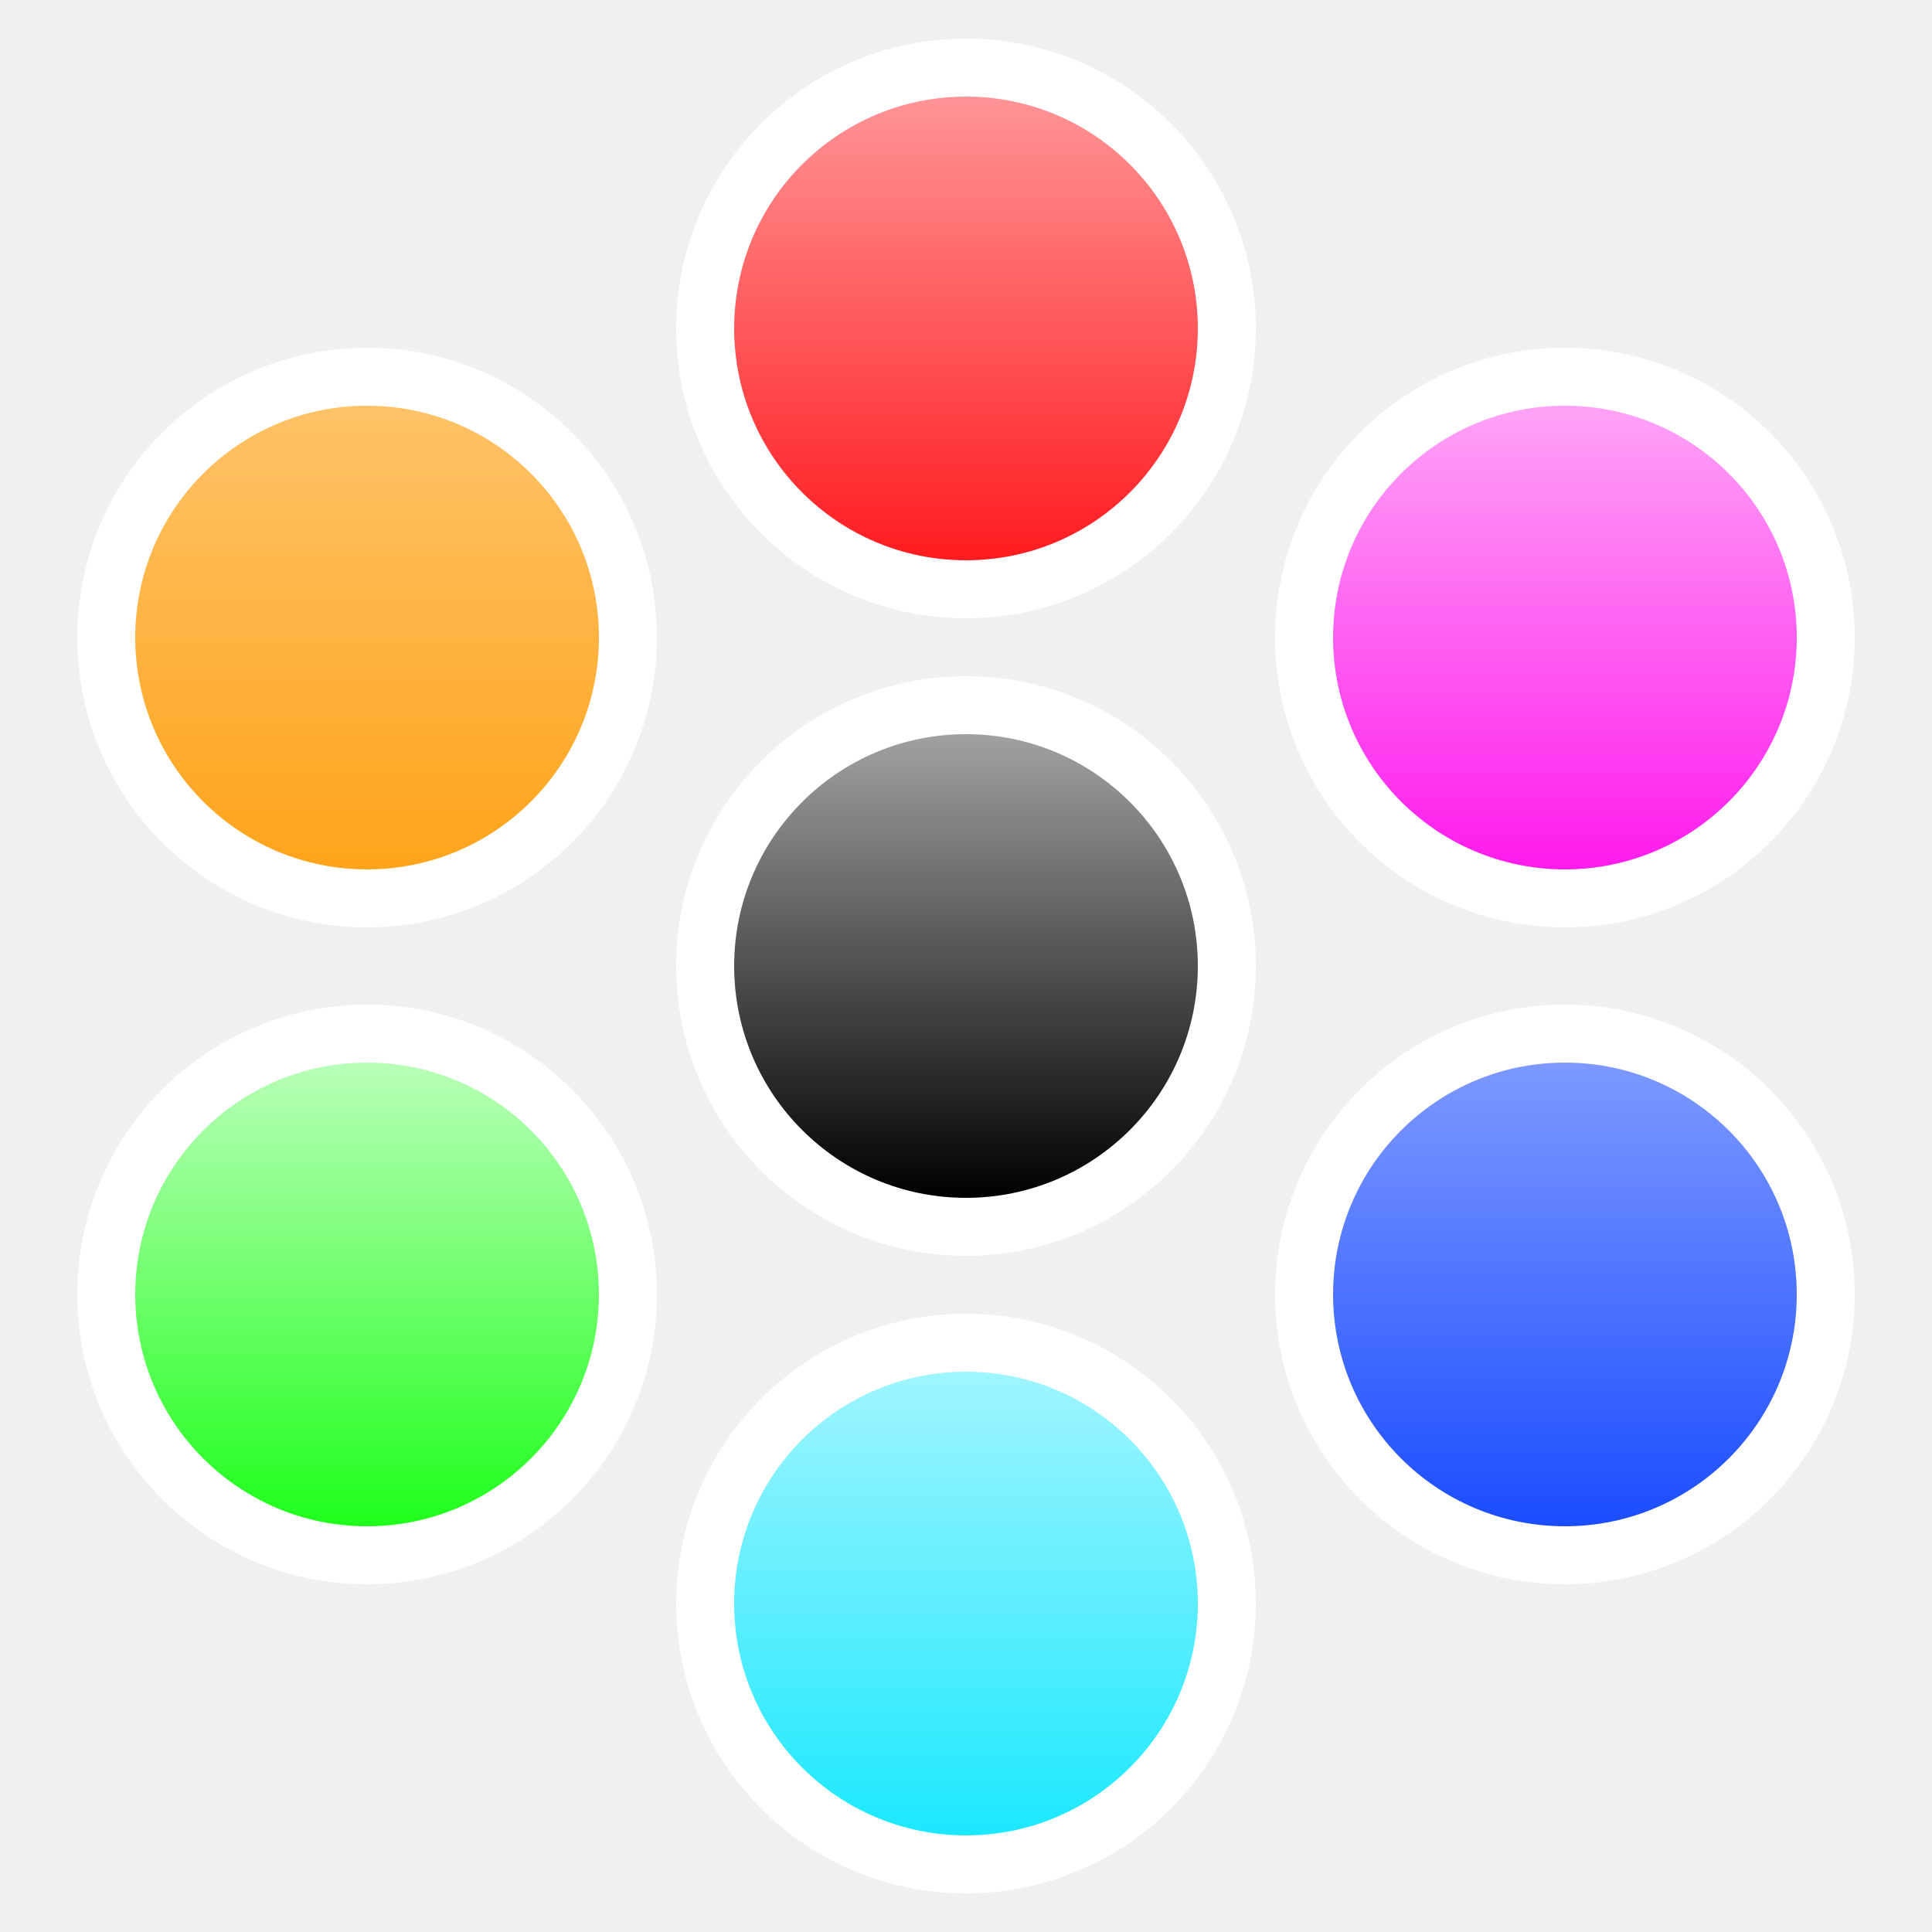
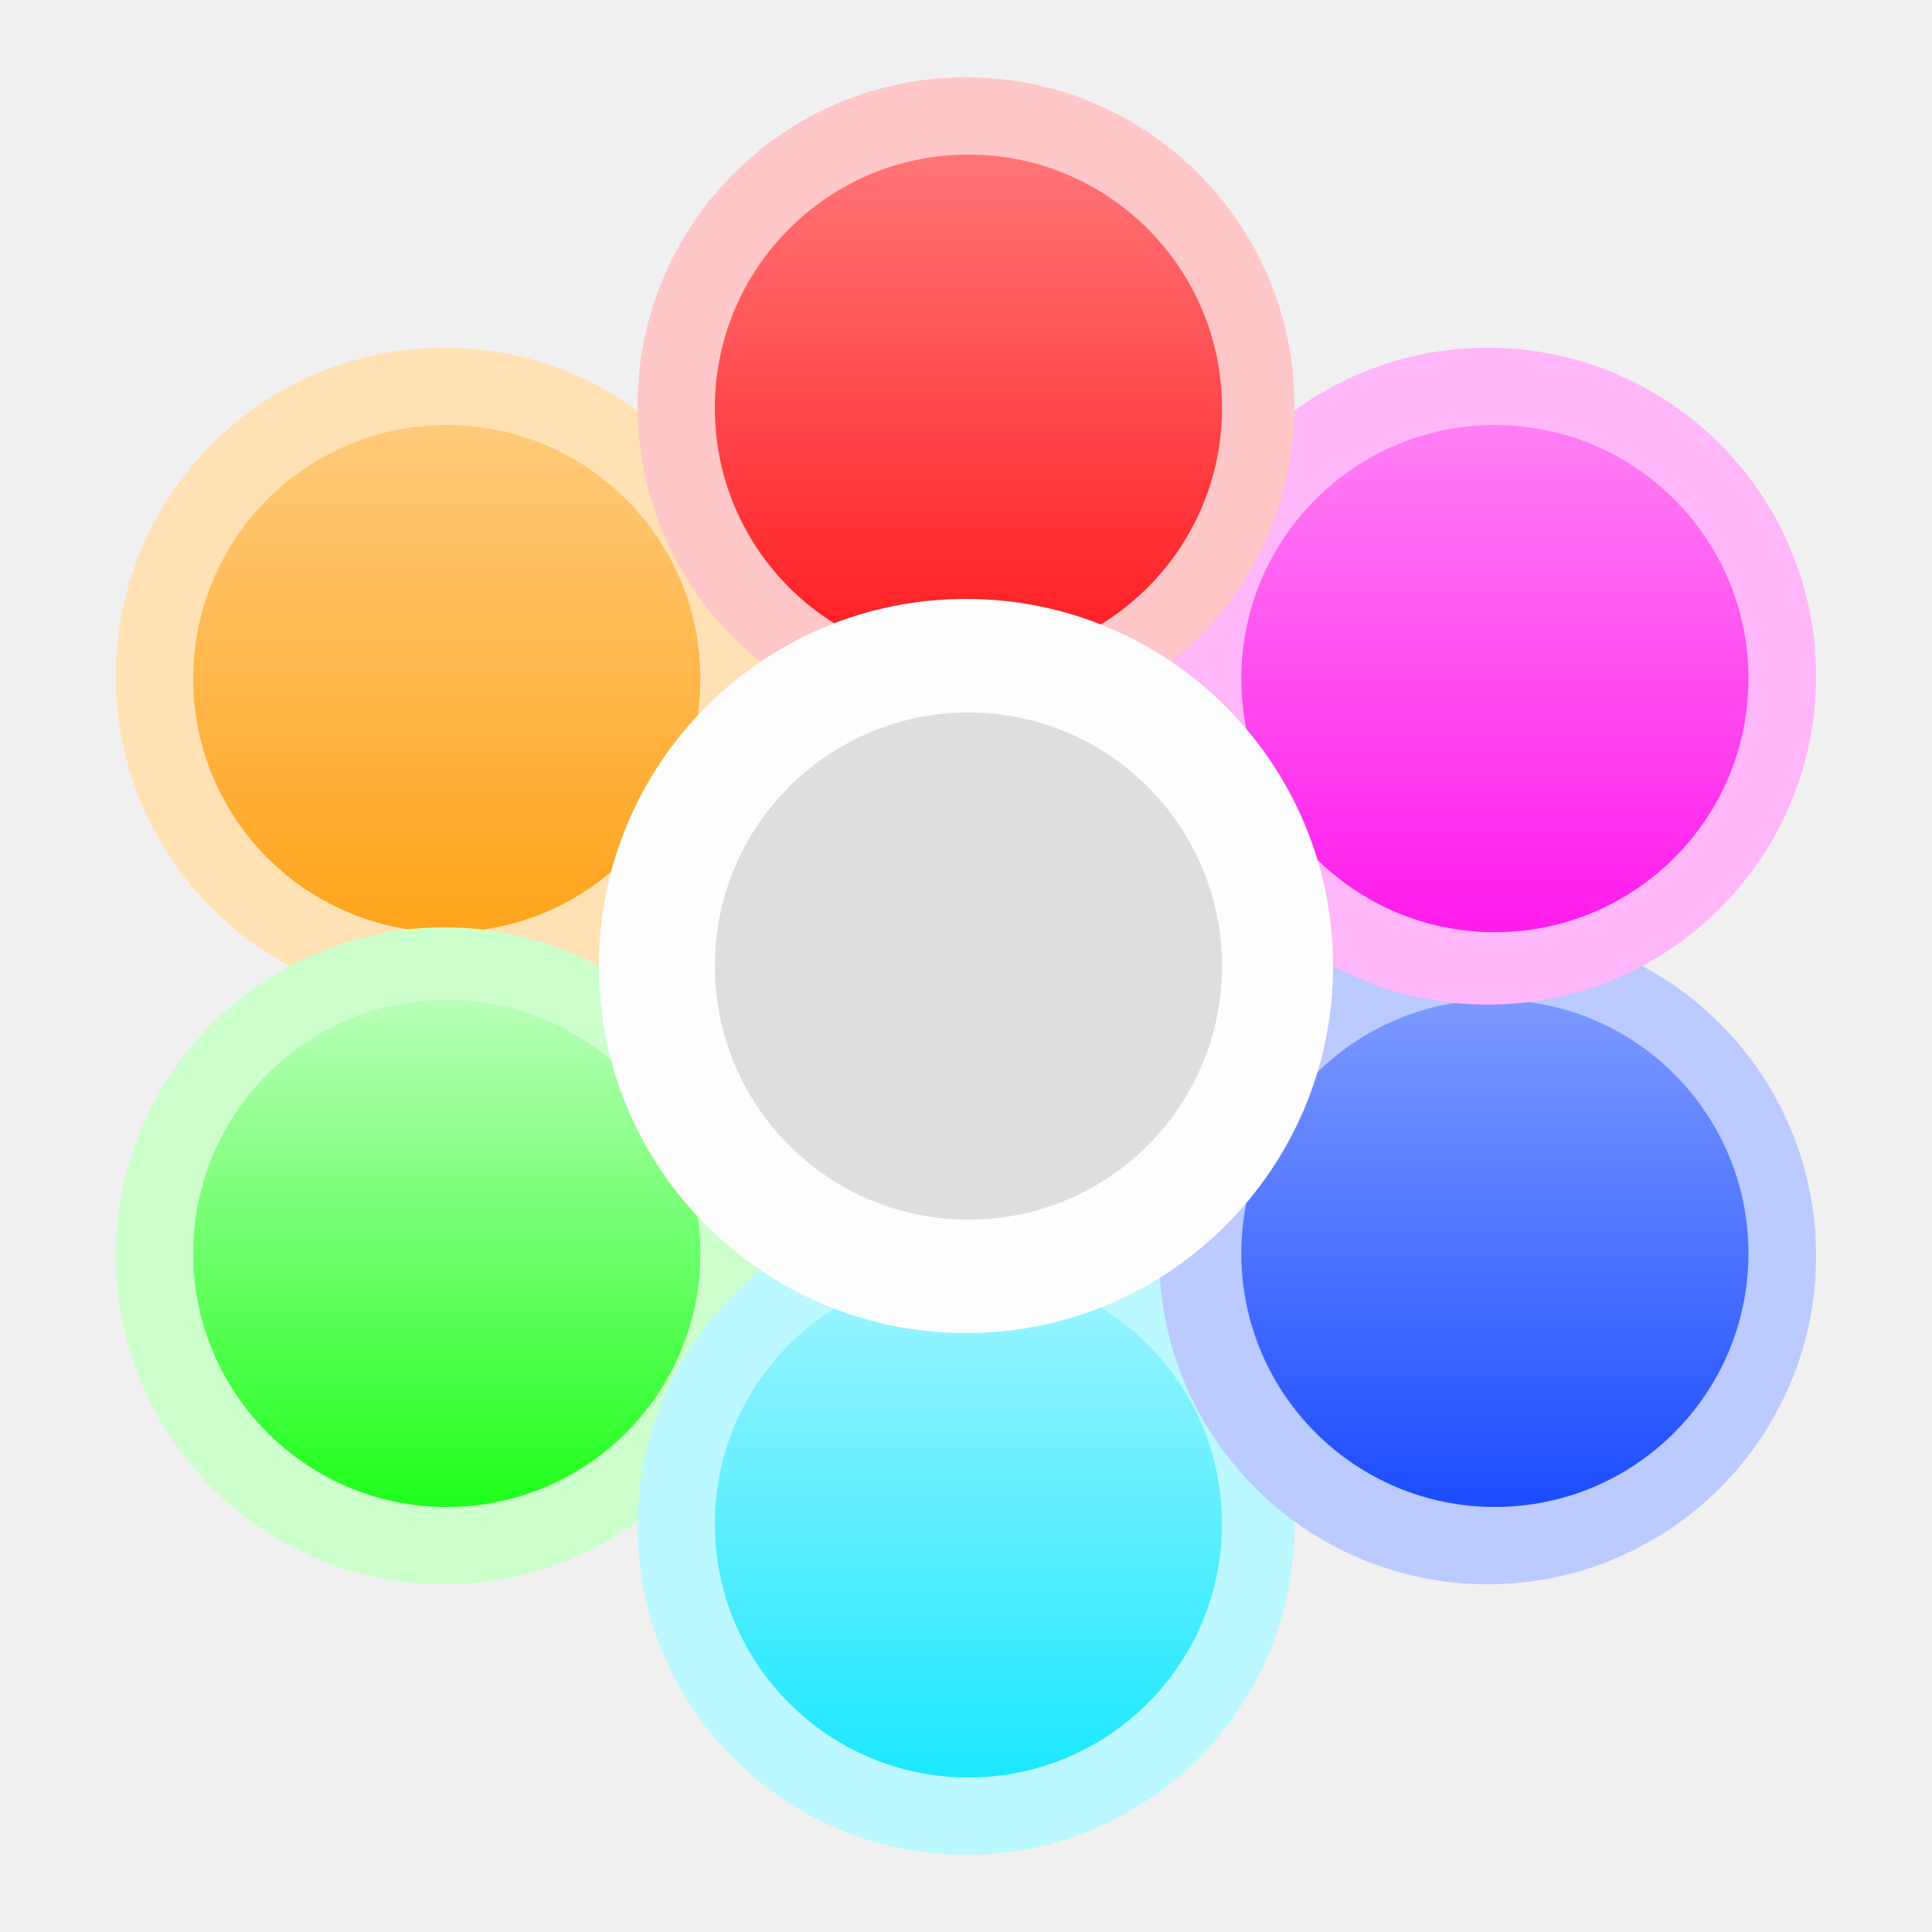
<svg xmlns="http://www.w3.org/2000/svg" width="100" height="100" viewBox="0 0 100 100" fill="none">
-   <rect x="4" y="18" width="30" height="30" rx="15" fill="white" />
-   <rect x="7" y="21" width="24" height="24" rx="12" fill="url(#paint0_linear_115_2)" />
-   <rect x="35" y="2" width="30" height="30" rx="15" fill="white" />
-   <rect x="38" y="5" width="24" height="24" rx="12" fill="url(#paint1_linear_115_2)" />
-   <rect x="4" y="52" width="30" height="30" rx="15" fill="white" />
-   <rect x="7" y="55" width="24" height="24" rx="12" fill="url(#paint2_linear_115_2)" />
-   <rect x="35" y="35" width="30" height="30" rx="15" fill="white" />
-   <rect x="38" y="38" width="24" height="24" rx="12" fill="url(#paint3_linear_115_2)" />
-   <rect x="66" y="52" width="30" height="30" rx="15" fill="white" />
-   <rect x="69" y="55" width="24" height="24" rx="12" fill="url(#paint4_linear_115_2)" />
-   <rect x="35" y="68" width="30" height="30" rx="15" fill="white" />
-   <rect x="38" y="71" width="24" height="24" rx="12" fill="url(#paint5_linear_115_2)" />
-   <rect x="66" y="18" width="30" height="30" rx="15" fill="white" />
-   <rect x="69" y="21" width="24" height="24" rx="12" fill="url(#paint6_linear_115_2)" />
+   <rect x="6" y="18" width="34" height="34" rx="17" fill="#FFE1B4" />
+   <rect x="10" y="22" width="26.25" height="26.25" rx="13.125" fill="url(#paint0_linear_2002_26)" />
+   <rect x="6" y="48" width="34" height="34" rx="17" fill="#CCFFCB" />
+   <rect x="10" y="51.75" width="26.25" height="26.25" rx="13.125" fill="url(#paint1_linear_2002_26)" />
+   <rect x="33" y="62" width="34" height="34" rx="17" fill="#BBF8FF" />
+   <rect x="37" y="65.75" width="26.25" height="26.25" rx="13.125" fill="url(#paint2_linear_2002_26)" />
+   <rect x="60" y="48" width="34" height="34" rx="17" fill="#BBCAFF" />
+   <rect x="64.25" y="51.75" width="26.25" height="26.25" rx="13.125" fill="url(#paint3_linear_2002_26)" />
+   <rect x="60" y="18" width="34" height="34" rx="17" fill="#FFB7F9" />
+   <rect x="64.25" y="22" width="26.25" height="26.25" rx="13.125" fill="url(#paint4_linear_2002_26)" />
+   <rect x="33" y="4" width="34" height="34" rx="17" fill="#FFC7C8" />
+   <rect x="37" y="8" width="26.25" height="26.25" rx="13.125" fill="url(#paint5_linear_2002_26)" />
+   <rect x="31" y="31" width="38" height="38" rx="19" fill="#FDFDFD" />
+   <rect x="37" y="36.88" width="26.25" height="26.25" rx="13.125" fill="#DEDEDE" />
  <defs>
-     <linearGradient id="paint0_linear_115_2" x1="19" y1="21" x2="19" y2="45" gradientUnits="userSpaceOnUse">
-       <stop stop-color="#FFC267" />
+     <linearGradient id="paint0_linear_2002_26" x1="23.125" y1="22" x2="23.125" y2="48.25" gradientUnits="userSpaceOnUse">
+       <stop stop-color="#FFCA7A" />
      <stop offset="1" stop-color="#FFA41B" />
    </linearGradient>
-     <linearGradient id="paint1_linear_115_2" x1="50" y1="5" x2="50" y2="29" gradientUnits="userSpaceOnUse">
-       <stop stop-color="#FF9496" />
-       <stop offset="1" stop-color="#FF1B1F" />
-     </linearGradient>
-     <linearGradient id="paint2_linear_115_2" x1="19" y1="55" x2="19" y2="79" gradientUnits="userSpaceOnUse">
+     <linearGradient id="paint1_linear_2002_26" x1="23.125" y1="51.75" x2="23.125" y2="78" gradientUnits="userSpaceOnUse">
      <stop stop-color="#B9FFB8" />
      <stop offset="1" stop-color="#1FFF1B" />
    </linearGradient>
-     <linearGradient id="paint3_linear_115_2" x1="50" y1="38" x2="50" y2="62" gradientUnits="userSpaceOnUse">
-       <stop stop-color="#A1A1A1" />
-       <stop offset="1" />
+     <linearGradient id="paint2_linear_2002_26" x1="50.125" y1="65.75" x2="50.125" y2="92" gradientUnits="userSpaceOnUse">
+       <stop stop-color="#9FF5FF" />
+       <stop offset="1" stop-color="#1BE8FF" />
    </linearGradient>
-     <linearGradient id="paint4_linear_115_2" x1="81" y1="55" x2="81" y2="79" gradientUnits="userSpaceOnUse">
+     <linearGradient id="paint3_linear_2002_26" x1="77.375" y1="51.75" x2="77.375" y2="78" gradientUnits="userSpaceOnUse">
      <stop stop-color="#7D99FF" />
      <stop offset="1" stop-color="#1B4CFF" />
    </linearGradient>
-     <linearGradient id="paint5_linear_115_2" x1="50" y1="71" x2="50" y2="95" gradientUnits="userSpaceOnUse">
-       <stop stop-color="#9FF5FF" />
-       <stop offset="1" stop-color="#1BE8FF" />
+     <linearGradient id="paint4_linear_2002_26" x1="77.375" y1="22" x2="77.375" y2="48.25" gradientUnits="userSpaceOnUse">
+       <stop stop-color="#FF7FF4" />
+       <stop offset="1" stop-color="#FF1BEC" />
    </linearGradient>
-     <linearGradient id="paint6_linear_115_2" x1="81" y1="21" x2="81" y2="45" gradientUnits="userSpaceOnUse">
-       <stop stop-color="#FFA3F7" />
-       <stop offset="1" stop-color="#FF1BEC" />
+     <linearGradient id="paint5_linear_2002_26" x1="50.125" y1="8" x2="50.125" y2="34.25" gradientUnits="userSpaceOnUse">
+       <stop stop-color="#FF7578" />
+       <stop offset="1" stop-color="#FF1B1F" />
    </linearGradient>
  </defs>
</svg>
